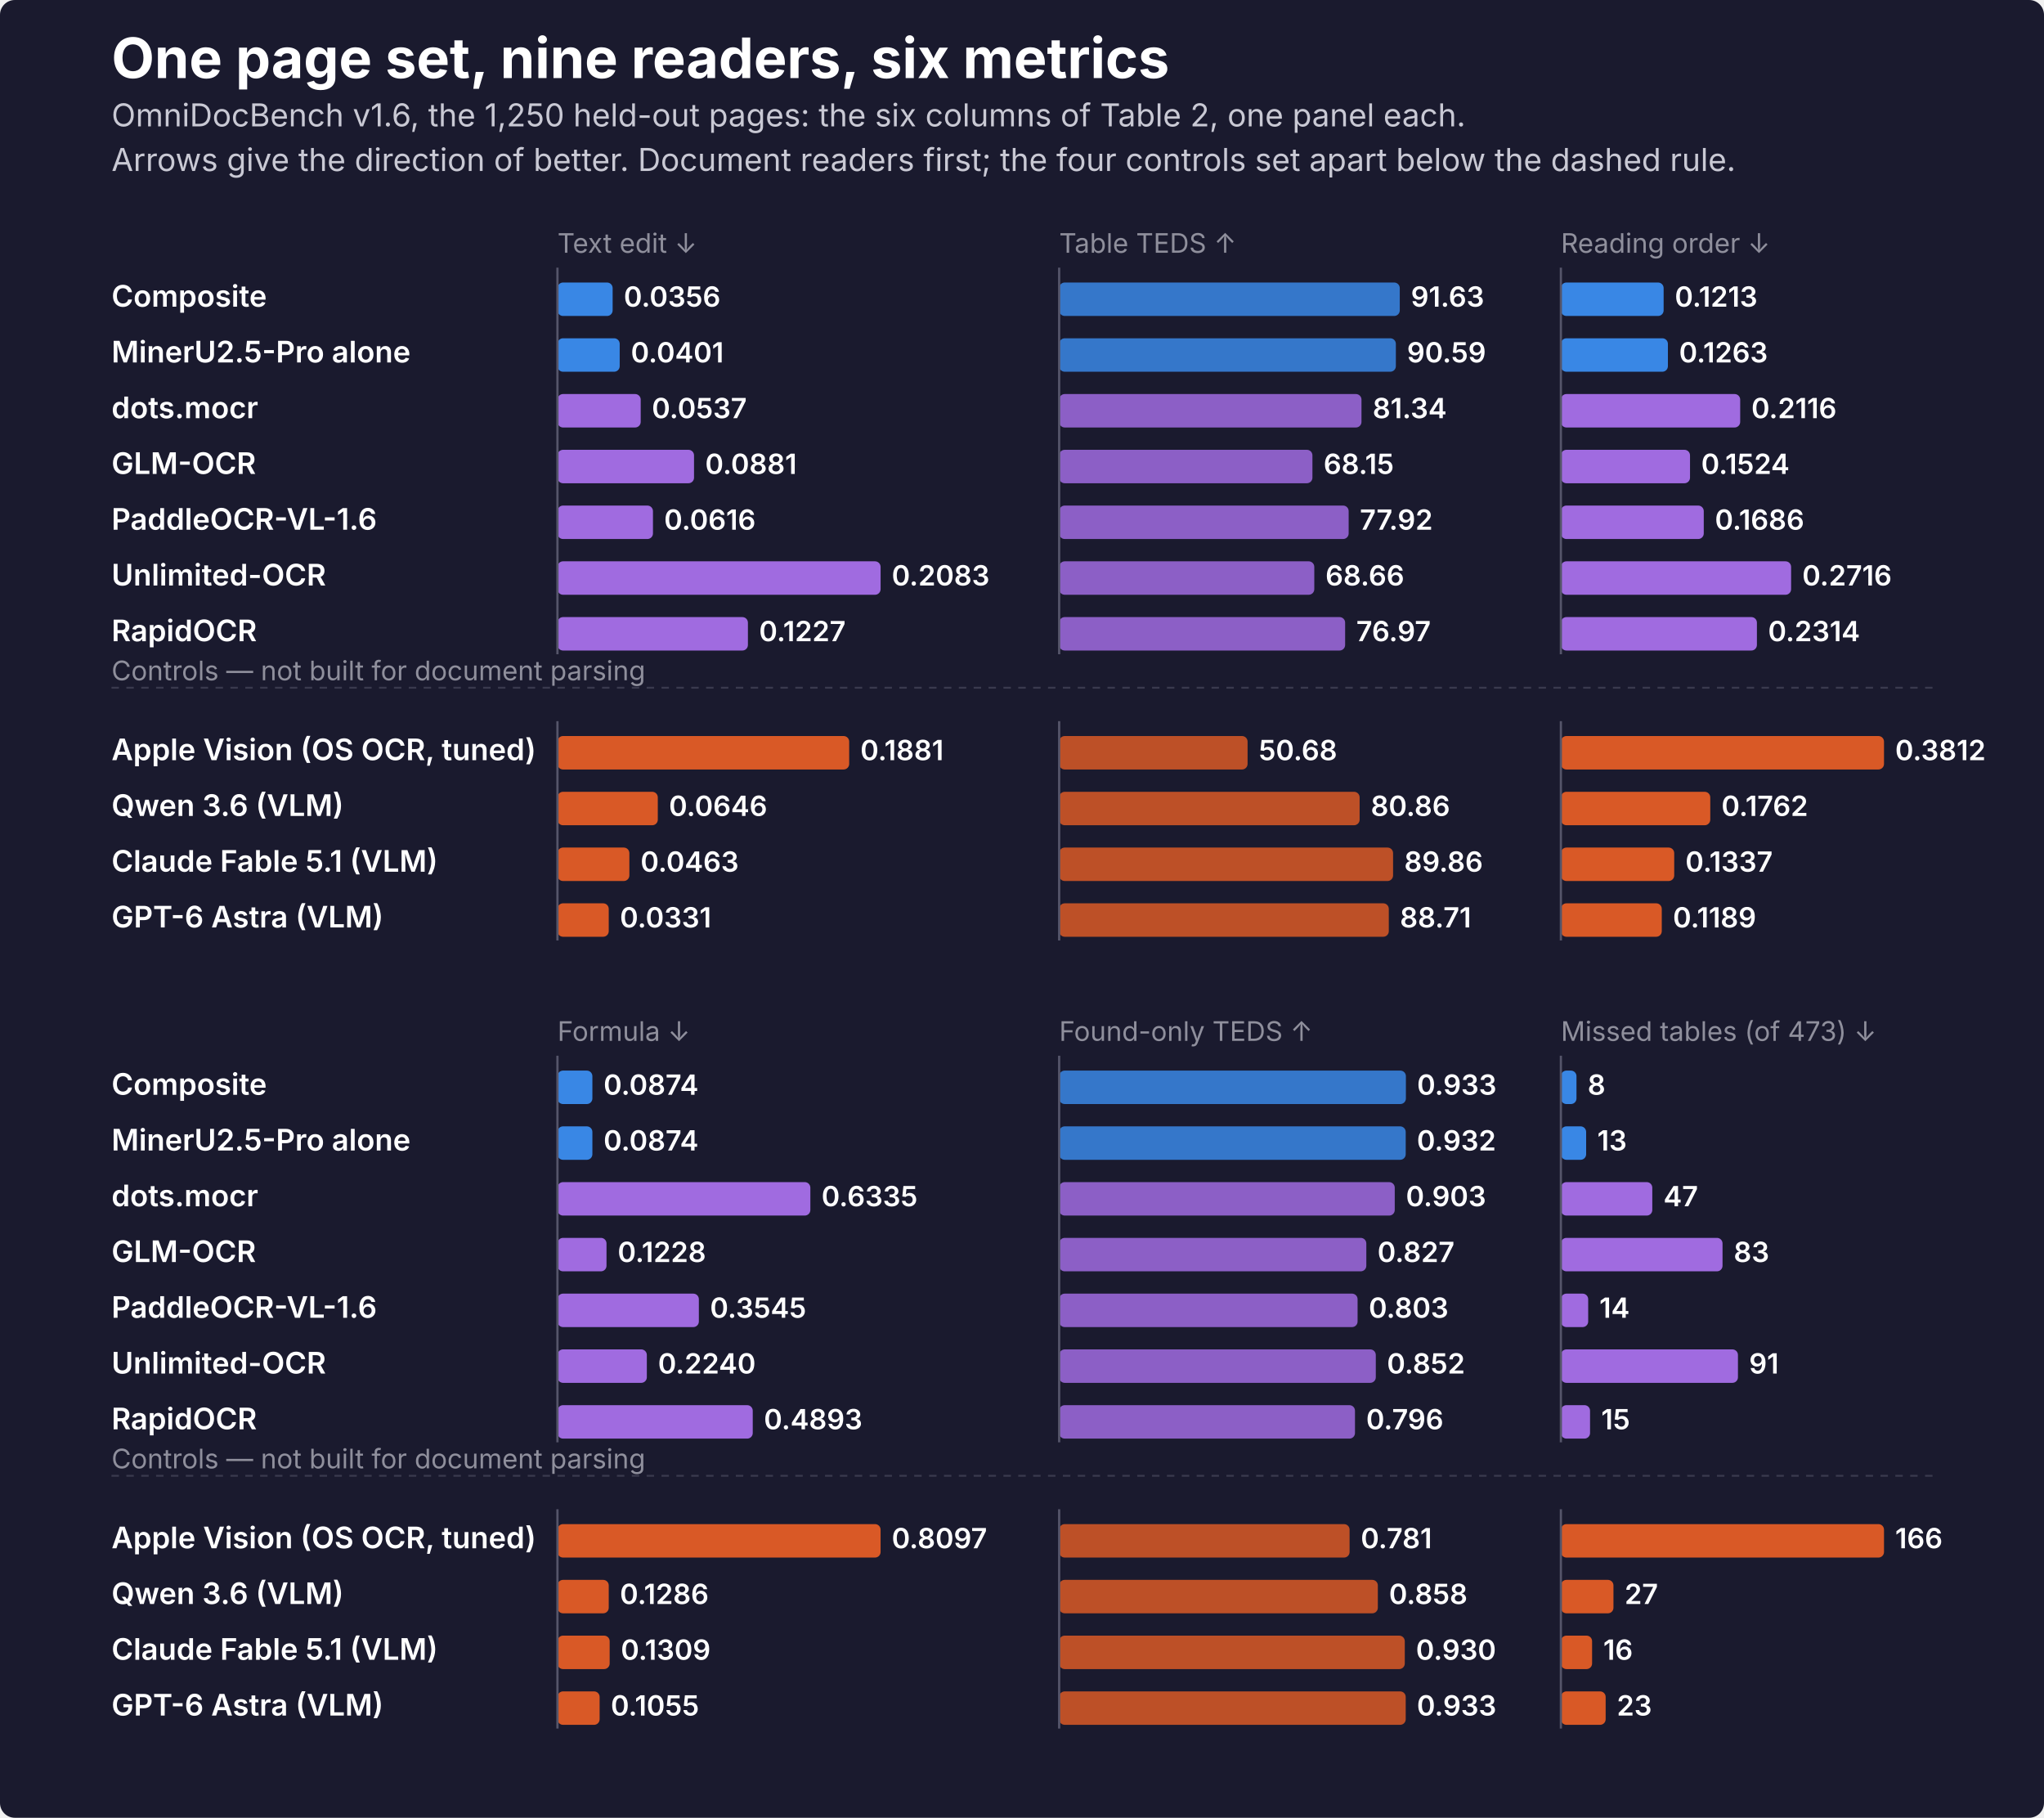
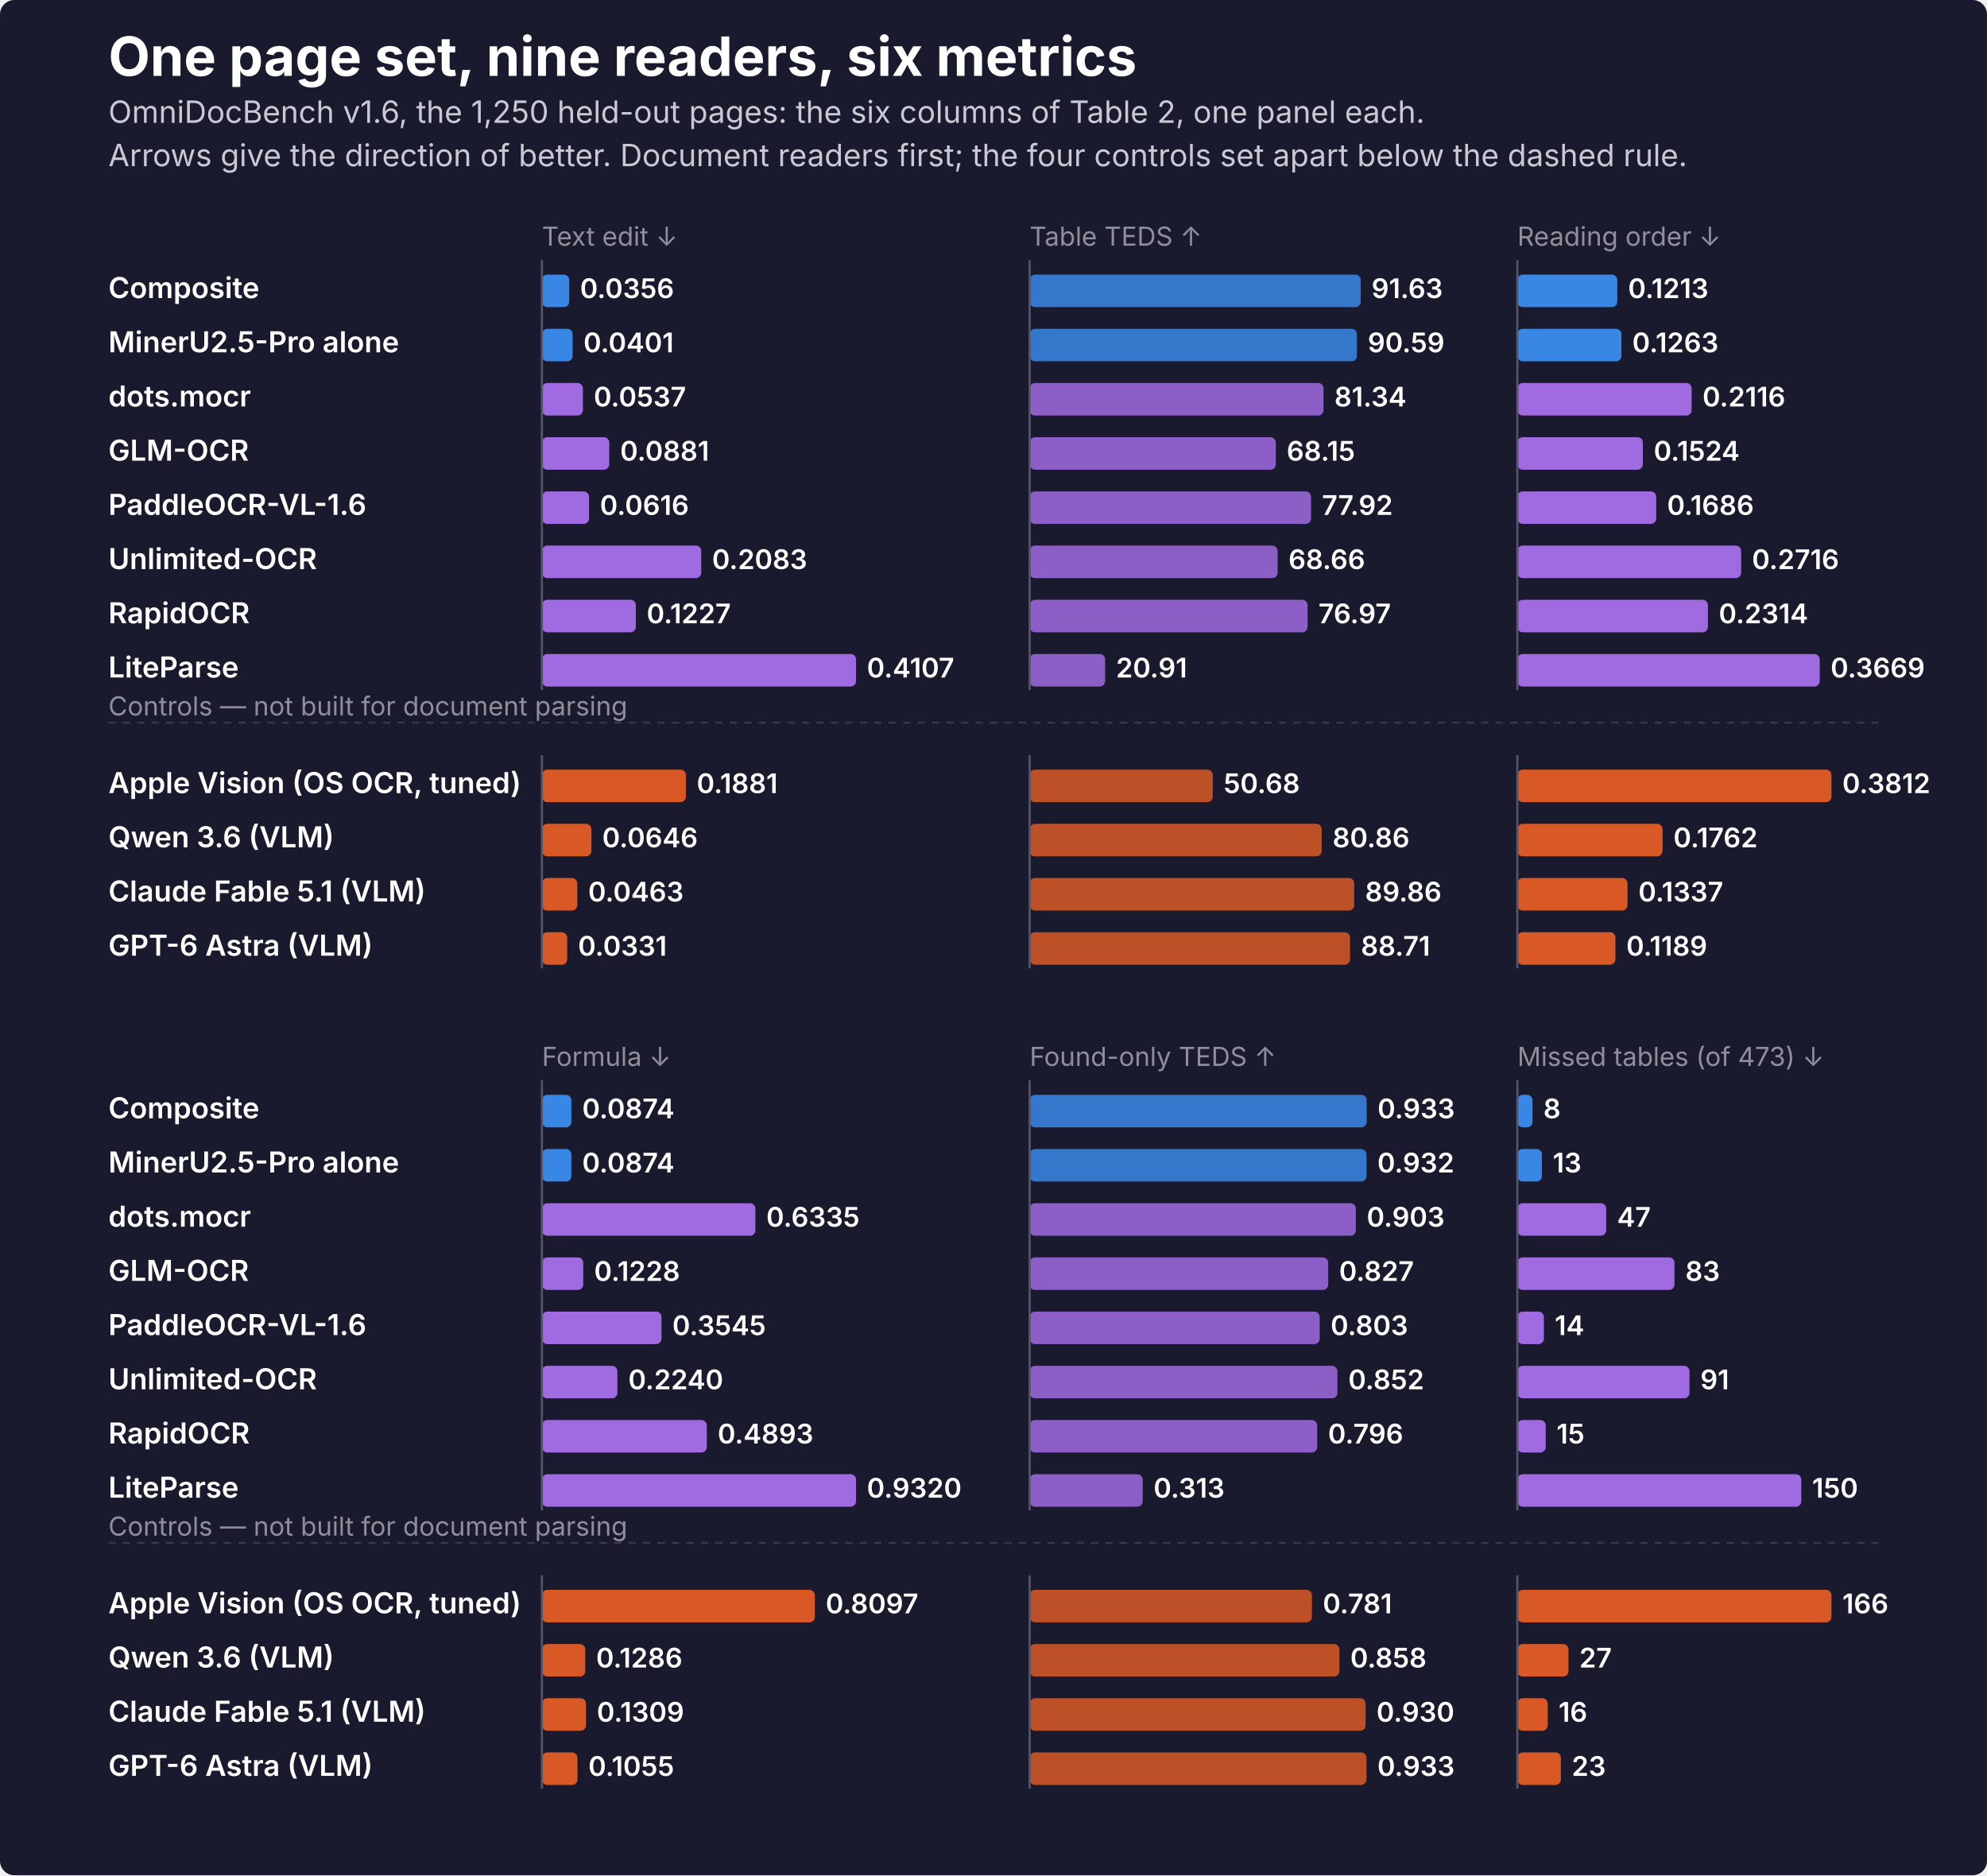
- <svg xmlns="http://www.w3.org/2000/svg" width="1100" height="978" viewBox="0 0 1100 978">
+ <svg xmlns="http://www.w3.org/2000/svg" width="1100" height="1038" viewBox="0 0 1100 1038">
  <rect width="100%" height="100%" fill="#1a1a2e" rx="8" />
  <style>
text { font-family: -apple-system, BlinkMacSystemFont, "Segoe UI", sans-serif; fill: #c9c9d4; font-size: 16px; }
.title { font-size: 30px; font-weight: 700; fill: #ffffff; }
.subtitle { font-size: 17px; fill: #c9c9d4; }
.lab { fill: #ffffff; font-weight: 600; }
.tick { font-size: 14.5px; fill: #8f8f9c; }
.val { font-weight: 600; font-size: 15px; fill: #ffffff; }
.axis { stroke: #55556a; stroke-width: 1.2; }
.grid { stroke: #3a3a4e; stroke-width: 1; }
</style>
  <text class="title" x="60" y="42">One page set, nine readers, six metrics</text>
  <text class="subtitle" x="60" y="68">OmniDocBench v1.6, the 1,250 held-out pages: the six columns of Table 2, one panel each.</text>
  <text class="subtitle" x="60" y="92">Arrows give the direction of better. Document readers first; the four controls set apart below the dashed rule.</text>
  <text class="tick" x="300" y="136">Text edit ↓</text>
  <text class="lab" x="60" y="165" font-size="14.5">Composite</text>
-   <rect x="300" y="152" width="29.7" height="18" rx="3" fill="#3987e5" opacity="1" />
-   <text class="val" x="335.7" y="165" font-size="13.5">0.0356</text>
+   <rect x="300" y="152" width="15.1" height="18" rx="3" fill="#3987e5" opacity="1" />
+   <text class="val" x="321.1" y="165" font-size="13.5">0.0356</text>
  <text class="lab" x="60" y="195" font-size="14.5">MinerU2.5-Pro alone</text>
-   <rect x="300" y="182" width="33.5" height="18" rx="3" fill="#3987e5" opacity="1" />
-   <text class="val" x="339.5" y="195" font-size="13.5">0.0401</text>
+   <rect x="300" y="182" width="17.0" height="18" rx="3" fill="#3987e5" opacity="1" />
+   <text class="val" x="323.0" y="195" font-size="13.5">0.0401</text>
  <text class="lab" x="60" y="225" font-size="14.5">dots.mocr</text>
-   <rect x="300" y="212" width="44.8" height="18" rx="3" fill="#a06be0" opacity="1" />
-   <text class="val" x="350.8" y="225" font-size="13.5">0.0537</text>
+   <rect x="300" y="212" width="22.7" height="18" rx="3" fill="#a06be0" opacity="1" />
+   <text class="val" x="328.7" y="225" font-size="13.5">0.0537</text>
  <text class="lab" x="60" y="255" font-size="14.5">GLM-OCR</text>
-   <rect x="300" y="242" width="73.5" height="18" rx="3" fill="#a06be0" opacity="1" />
-   <text class="val" x="379.5" y="255" font-size="13.5">0.0881</text>
+   <rect x="300" y="242" width="37.3" height="18" rx="3" fill="#a06be0" opacity="1" />
+   <text class="val" x="343.3" y="255" font-size="13.5">0.0881</text>
  <text class="lab" x="60" y="285" font-size="14.5">PaddleOCR-VL-1.6</text>
-   <rect x="300" y="272" width="51.4" height="18" rx="3" fill="#a06be0" opacity="1" />
-   <text class="val" x="357.4" y="285" font-size="13.5">0.0616</text>
+   <rect x="300" y="272" width="26.1" height="18" rx="3" fill="#a06be0" opacity="1" />
+   <text class="val" x="332.1" y="285" font-size="13.5">0.0616</text>
  <text class="lab" x="60" y="315" font-size="14.5">Unlimited-OCR</text>
-   <rect x="300" y="302" width="173.9" height="18" rx="3" fill="#a06be0" opacity="1" />
-   <text class="val" x="479.9" y="315" font-size="13.5">0.2083</text>
+   <rect x="300" y="302" width="88.2" height="18" rx="3" fill="#a06be0" opacity="1" />
+   <text class="val" x="394.2" y="315" font-size="13.5">0.2083</text>
  <text class="lab" x="60" y="345" font-size="14.5">RapidOCR</text>
-   <rect x="300" y="332" width="102.5" height="18" rx="3" fill="#a06be0" opacity="1" />
-   <text class="val" x="408.5" y="345" font-size="13.5">0.1227</text>
-   <text class="tick" x="60" y="366">Controls — not built for document parsing</text>
-   <line class="grid" x1="60" y1="370" x2="1040" y2="370" stroke-dasharray="4 4" />
-   <text class="lab" x="60" y="409" font-size="14.5">Apple Vision (OS OCR, tuned)</text>
-   <rect x="300" y="396" width="157.0" height="18" rx="3" fill="#d95926" opacity="1" />
-   <text class="val" x="463.0" y="409" font-size="13.5">0.1881</text>
-   <text class="lab" x="60" y="439" font-size="14.5">Qwen 3.6 (VLM)</text>
-   <rect x="300" y="426" width="54.0" height="18" rx="3" fill="#d95926" opacity="1" />
-   <text class="val" x="360.0" y="439" font-size="13.5">0.0646</text>
-   <text class="lab" x="60" y="469" font-size="14.5">Claude Fable 5.1 (VLM)</text>
-   <rect x="300" y="456" width="38.7" height="18" rx="3" fill="#d95926" opacity="1" />
-   <text class="val" x="344.7" y="469" font-size="13.5">0.0463</text>
-   <text class="lab" x="60" y="499" font-size="14.5">GPT-6 Astra (VLM)</text>
-   <rect x="300" y="486" width="27.6" height="18" rx="3" fill="#d95926" opacity="1" />
-   <text class="val" x="333.6" y="499" font-size="13.5">0.0331</text>
-   <line class="axis" x1="300" y1="144" x2="300" y2="352" />
-   <line class="axis" x1="300" y1="388" x2="300" y2="506" />
+   <rect x="300" y="332" width="52.0" height="18" rx="3" fill="#a06be0" opacity="1" />
+   <text class="val" x="358.0" y="345" font-size="13.5">0.1227</text>
+   <text class="lab" x="60" y="375" font-size="14.5">LiteParse</text>
+   <rect x="300" y="362" width="173.9" height="18" rx="3" fill="#a06be0" opacity="1" />
+   <text class="val" x="479.9" y="375" font-size="13.5">0.4107</text>
+   <text class="tick" x="60" y="396">Controls — not built for document parsing</text>
+   <line class="grid" x1="60" y1="400" x2="1040" y2="400" stroke-dasharray="4 4" />
+   <text class="lab" x="60" y="439" font-size="14.5">Apple Vision (OS OCR, tuned)</text>
+   <rect x="300" y="426" width="79.7" height="18" rx="3" fill="#d95926" opacity="1" />
+   <text class="val" x="385.7" y="439" font-size="13.5">0.1881</text>
+   <text class="lab" x="60" y="469" font-size="14.5">Qwen 3.6 (VLM)</text>
+   <rect x="300" y="456" width="27.4" height="18" rx="3" fill="#d95926" opacity="1" />
+   <text class="val" x="333.4" y="469" font-size="13.5">0.0646</text>
+   <text class="lab" x="60" y="499" font-size="14.5">Claude Fable 5.1 (VLM)</text>
+   <rect x="300" y="486" width="19.6" height="18" rx="3" fill="#d95926" opacity="1" />
+   <text class="val" x="325.6" y="499" font-size="13.5">0.0463</text>
+   <text class="lab" x="60" y="529" font-size="14.5">GPT-6 Astra (VLM)</text>
+   <rect x="300" y="516" width="14.0" height="18" rx="3" fill="#d95926" opacity="1" />
+   <text class="val" x="320.0" y="529" font-size="13.5">0.0331</text>
+   <line class="axis" x1="300" y1="144" x2="300" y2="382" />
+   <line class="axis" x1="300" y1="418" x2="300" y2="536" />
  <text class="tick" x="570" y="136">Table TEDS ↑</text>
  <rect x="570" y="152" width="183.3" height="18" rx="3" fill="#3987e5" opacity="0.85" />
  <text class="val" x="759.3" y="165" font-size="13.5">91.63</text>
  <rect x="570" y="182" width="181.2" height="18" rx="3" fill="#3987e5" opacity="0.85" />
  <text class="val" x="757.2" y="195" font-size="13.5">90.59</text>
  <rect x="570" y="212" width="162.7" height="18" rx="3" fill="#a06be0" opacity="0.85" />
  <text class="val" x="738.7" y="225" font-size="13.5">81.34</text>
  <rect x="570" y="242" width="136.3" height="18" rx="3" fill="#a06be0" opacity="0.85" />
  <text class="val" x="712.3" y="255" font-size="13.5">68.15</text>
  <rect x="570" y="272" width="155.8" height="18" rx="3" fill="#a06be0" opacity="0.85" />
  <text class="val" x="731.8" y="285" font-size="13.5">77.92</text>
  <rect x="570" y="302" width="137.3" height="18" rx="3" fill="#a06be0" opacity="0.85" />
  <text class="val" x="713.3" y="315" font-size="13.5">68.66</text>
  <rect x="570" y="332" width="153.9" height="18" rx="3" fill="#a06be0" opacity="0.85" />
  <text class="val" x="729.9" y="345" font-size="13.5">76.97</text>
-   <rect x="570" y="396" width="101.4" height="18" rx="3" fill="#d95926" opacity="0.85" />
-   <text class="val" x="677.4" y="409" font-size="13.5">50.68</text>
-   <rect x="570" y="426" width="161.7" height="18" rx="3" fill="#d95926" opacity="0.85" />
-   <text class="val" x="737.7" y="439" font-size="13.5">80.86</text>
-   <rect x="570" y="456" width="179.7" height="18" rx="3" fill="#d95926" opacity="0.85" />
-   <text class="val" x="755.7" y="469" font-size="13.5">89.86</text>
-   <rect x="570" y="486" width="177.4" height="18" rx="3" fill="#d95926" opacity="0.85" />
-   <text class="val" x="753.4" y="499" font-size="13.5">88.71</text>
-   <line class="axis" x1="570" y1="144" x2="570" y2="352" />
-   <line class="axis" x1="570" y1="388" x2="570" y2="506" />
+   <rect x="570" y="362" width="41.8" height="18" rx="3" fill="#a06be0" opacity="0.85" />
+   <text class="val" x="617.8" y="375" font-size="13.5">20.91</text>
+   <rect x="570" y="426" width="101.4" height="18" rx="3" fill="#d95926" opacity="0.85" />
+   <text class="val" x="677.4" y="439" font-size="13.5">50.68</text>
+   <rect x="570" y="456" width="161.7" height="18" rx="3" fill="#d95926" opacity="0.85" />
+   <text class="val" x="737.7" y="469" font-size="13.5">80.86</text>
+   <rect x="570" y="486" width="179.7" height="18" rx="3" fill="#d95926" opacity="0.85" />
+   <text class="val" x="755.7" y="499" font-size="13.5">89.86</text>
+   <rect x="570" y="516" width="177.4" height="18" rx="3" fill="#d95926" opacity="0.85" />
+   <text class="val" x="753.4" y="529" font-size="13.5">88.71</text>
+   <line class="axis" x1="570" y1="144" x2="570" y2="382" />
+   <line class="axis" x1="570" y1="418" x2="570" y2="536" />
  <text class="tick" x="840" y="136">Reading order ↓</text>
  <rect x="840" y="152" width="55.3" height="18" rx="3" fill="#3987e5" opacity="1" />
  <text class="val" x="901.3" y="165" font-size="13.5">0.1213</text>
  <rect x="840" y="182" width="57.6" height="18" rx="3" fill="#3987e5" opacity="1" />
  <text class="val" x="903.6" y="195" font-size="13.5">0.1263</text>
  <rect x="840" y="212" width="96.5" height="18" rx="3" fill="#a06be0" opacity="1" />
  <text class="val" x="942.5" y="225" font-size="13.5">0.2116</text>
  <rect x="840" y="242" width="69.5" height="18" rx="3" fill="#a06be0" opacity="1" />
  <text class="val" x="915.5" y="255" font-size="13.5">0.1524</text>
  <rect x="840" y="272" width="76.9" height="18" rx="3" fill="#a06be0" opacity="1" />
  <text class="val" x="922.9" y="285" font-size="13.5">0.1686</text>
  <rect x="840" y="302" width="123.9" height="18" rx="3" fill="#a06be0" opacity="1" />
  <text class="val" x="969.9" y="315" font-size="13.5">0.2716</text>
  <rect x="840" y="332" width="105.5" height="18" rx="3" fill="#a06be0" opacity="1" />
  <text class="val" x="951.5" y="345" font-size="13.5">0.2314</text>
-   <rect x="840" y="396" width="173.9" height="18" rx="3" fill="#d95926" opacity="1" />
-   <text class="val" x="1019.9" y="409" font-size="13.5">0.3812</text>
-   <rect x="840" y="426" width="80.4" height="18" rx="3" fill="#d95926" opacity="1" />
-   <text class="val" x="926.4" y="439" font-size="13.5">0.1762</text>
-   <rect x="840" y="456" width="61.0" height="18" rx="3" fill="#d95926" opacity="1" />
-   <text class="val" x="907.0" y="469" font-size="13.5">0.1337</text>
-   <rect x="840" y="486" width="54.3" height="18" rx="3" fill="#d95926" opacity="1" />
-   <text class="val" x="900.3" y="499" font-size="13.5">0.1189</text>
-   <line class="axis" x1="840" y1="144" x2="840" y2="352" />
-   <line class="axis" x1="840" y1="388" x2="840" y2="506" />
-   <text class="tick" x="300" y="560">Formula ↓</text>
-   <text class="lab" x="60" y="589" font-size="14.5">Composite</text>
-   <rect x="300" y="576" width="18.8" height="18" rx="3" fill="#3987e5" opacity="1" />
-   <text class="val" x="324.8" y="589" font-size="13.5">0.0874</text>
-   <text class="lab" x="60" y="619" font-size="14.5">MinerU2.5-Pro alone</text>
-   <rect x="300" y="606" width="18.8" height="18" rx="3" fill="#3987e5" opacity="1" />
-   <text class="val" x="324.8" y="619" font-size="13.5">0.0874</text>
-   <text class="lab" x="60" y="649" font-size="14.5">dots.mocr</text>
-   <rect x="300" y="636" width="136.1" height="18" rx="3" fill="#a06be0" opacity="1" />
-   <text class="val" x="442.1" y="649" font-size="13.5">0.6335</text>
-   <text class="lab" x="60" y="679" font-size="14.5">GLM-OCR</text>
-   <rect x="300" y="666" width="26.4" height="18" rx="3" fill="#a06be0" opacity="1" />
-   <text class="val" x="332.4" y="679" font-size="13.5">0.1228</text>
-   <text class="lab" x="60" y="709" font-size="14.5">PaddleOCR-VL-1.6</text>
-   <rect x="300" y="696" width="76.1" height="18" rx="3" fill="#a06be0" opacity="1" />
-   <text class="val" x="382.1" y="709" font-size="13.5">0.3545</text>
-   <text class="lab" x="60" y="739" font-size="14.5">Unlimited-OCR</text>
-   <rect x="300" y="726" width="48.1" height="18" rx="3" fill="#a06be0" opacity="1" />
-   <text class="val" x="354.1" y="739" font-size="13.5">0.2240</text>
-   <text class="lab" x="60" y="769" font-size="14.5">RapidOCR</text>
-   <rect x="300" y="756" width="105.1" height="18" rx="3" fill="#a06be0" opacity="1" />
-   <text class="val" x="411.1" y="769" font-size="13.5">0.4893</text>
-   <text class="tick" x="60" y="790">Controls — not built for document parsing</text>
-   <line class="grid" x1="60" y1="794" x2="1040" y2="794" stroke-dasharray="4 4" />
-   <text class="lab" x="60" y="833" font-size="14.5">Apple Vision (OS OCR, tuned)</text>
-   <rect x="300" y="820" width="173.9" height="18" rx="3" fill="#d95926" opacity="1" />
-   <text class="val" x="479.9" y="833" font-size="13.5">0.8097</text>
-   <text class="lab" x="60" y="863" font-size="14.5">Qwen 3.6 (VLM)</text>
-   <rect x="300" y="850" width="27.6" height="18" rx="3" fill="#d95926" opacity="1" />
-   <text class="val" x="333.6" y="863" font-size="13.5">0.1286</text>
-   <text class="lab" x="60" y="893" font-size="14.5">Claude Fable 5.1 (VLM)</text>
-   <rect x="300" y="880" width="28.1" height="18" rx="3" fill="#d95926" opacity="1" />
-   <text class="val" x="334.1" y="893" font-size="13.5">0.1309</text>
-   <text class="lab" x="60" y="923" font-size="14.5">GPT-6 Astra (VLM)</text>
-   <rect x="300" y="910" width="22.7" height="18" rx="3" fill="#d95926" opacity="1" />
-   <text class="val" x="328.7" y="923" font-size="13.5">0.1055</text>
-   <line class="axis" x1="300" y1="568" x2="300" y2="776" />
-   <line class="axis" x1="300" y1="812" x2="300" y2="930" />
-   <text class="tick" x="570" y="560">Found-only TEDS ↑</text>
-   <rect x="570" y="576" width="186.6" height="18" rx="3" fill="#3987e5" opacity="0.85" />
-   <text class="val" x="762.6" y="589" font-size="13.5">0.933</text>
-   <rect x="570" y="606" width="186.5" height="18" rx="3" fill="#3987e5" opacity="0.85" />
-   <text class="val" x="762.5" y="619" font-size="13.5">0.932</text>
-   <rect x="570" y="636" width="180.6" height="18" rx="3" fill="#a06be0" opacity="0.85" />
-   <text class="val" x="756.6" y="649" font-size="13.5">0.903</text>
-   <rect x="570" y="666" width="165.3" height="18" rx="3" fill="#a06be0" opacity="0.85" />
-   <text class="val" x="741.3" y="679" font-size="13.5">0.827</text>
-   <rect x="570" y="696" width="160.6" height="18" rx="3" fill="#a06be0" opacity="0.85" />
-   <text class="val" x="736.6" y="709" font-size="13.5">0.803</text>
-   <rect x="570" y="726" width="170.4" height="18" rx="3" fill="#a06be0" opacity="0.85" />
-   <text class="val" x="746.4" y="739" font-size="13.5">0.852</text>
-   <rect x="570" y="756" width="159.2" height="18" rx="3" fill="#a06be0" opacity="0.85" />
-   <text class="val" x="735.2" y="769" font-size="13.5">0.796</text>
-   <rect x="570" y="820" width="156.3" height="18" rx="3" fill="#d95926" opacity="0.85" />
-   <text class="val" x="732.3" y="833" font-size="13.5">0.781</text>
-   <rect x="570" y="850" width="171.5" height="18" rx="3" fill="#d95926" opacity="0.85" />
-   <text class="val" x="747.5" y="863" font-size="13.5">0.858</text>
-   <rect x="570" y="880" width="186.0" height="18" rx="3" fill="#d95926" opacity="0.85" />
-   <text class="val" x="762.0" y="893" font-size="13.5">0.930</text>
-   <rect x="570" y="910" width="186.5" height="18" rx="3" fill="#d95926" opacity="0.85" />
-   <text class="val" x="762.5" y="923" font-size="13.5">0.933</text>
-   <line class="axis" x1="570" y1="568" x2="570" y2="776" />
-   <line class="axis" x1="570" y1="812" x2="570" y2="930" />
-   <text class="tick" x="840" y="560">Missed tables (of 473) ↓</text>
-   <rect x="840" y="576" width="8.4" height="18" rx="3" fill="#3987e5" opacity="1" />
-   <text class="val" x="854.4" y="589" font-size="13.5">8</text>
-   <rect x="840" y="606" width="13.6" height="18" rx="3" fill="#3987e5" opacity="1" />
-   <text class="val" x="859.6" y="619" font-size="13.5">13</text>
-   <rect x="840" y="636" width="49.2" height="18" rx="3" fill="#a06be0" opacity="1" />
-   <text class="val" x="895.2" y="649" font-size="13.5">47</text>
-   <rect x="840" y="666" width="87.0" height="18" rx="3" fill="#a06be0" opacity="1" />
-   <text class="val" x="933.0" y="679" font-size="13.5">83</text>
-   <rect x="840" y="696" width="14.7" height="18" rx="3" fill="#a06be0" opacity="1" />
-   <text class="val" x="860.7" y="709" font-size="13.5">14</text>
-   <rect x="840" y="726" width="95.3" height="18" rx="3" fill="#a06be0" opacity="1" />
-   <text class="val" x="941.3" y="739" font-size="13.5">91</text>
-   <rect x="840" y="756" width="15.7" height="18" rx="3" fill="#a06be0" opacity="1" />
-   <text class="val" x="861.7" y="769" font-size="13.5">15</text>
-   <rect x="840" y="820" width="173.9" height="18" rx="3" fill="#d95926" opacity="1" />
-   <text class="val" x="1019.9" y="833" font-size="13.5">166</text>
-   <rect x="840" y="850" width="28.3" height="18" rx="3" fill="#d95926" opacity="1" />
-   <text class="val" x="874.3" y="863" font-size="13.5">27</text>
-   <rect x="840" y="880" width="16.8" height="18" rx="3" fill="#d95926" opacity="1" />
-   <text class="val" x="862.8" y="893" font-size="13.5">16</text>
-   <rect x="840" y="910" width="24.1" height="18" rx="3" fill="#d95926" opacity="1" />
-   <text class="val" x="870.1" y="923" font-size="13.5">23</text>
-   <line class="axis" x1="840" y1="568" x2="840" y2="776" />
-   <line class="axis" x1="840" y1="812" x2="840" y2="930" />
+   <rect x="840" y="362" width="167.4" height="18" rx="3" fill="#a06be0" opacity="1" />
+   <text class="val" x="1013.4" y="375" font-size="13.5">0.3669</text>
+   <rect x="840" y="426" width="173.9" height="18" rx="3" fill="#d95926" opacity="1" />
+   <text class="val" x="1019.9" y="439" font-size="13.5">0.3812</text>
+   <rect x="840" y="456" width="80.4" height="18" rx="3" fill="#d95926" opacity="1" />
+   <text class="val" x="926.4" y="469" font-size="13.5">0.1762</text>
+   <rect x="840" y="486" width="61.0" height="18" rx="3" fill="#d95926" opacity="1" />
+   <text class="val" x="907.0" y="499" font-size="13.5">0.1337</text>
+   <rect x="840" y="516" width="54.3" height="18" rx="3" fill="#d95926" opacity="1" />
+   <text class="val" x="900.3" y="529" font-size="13.5">0.1189</text>
+   <line class="axis" x1="840" y1="144" x2="840" y2="382" />
+   <line class="axis" x1="840" y1="418" x2="840" y2="536" />
+   <text class="tick" x="300" y="590">Formula ↓</text>
+   <text class="lab" x="60" y="619" font-size="14.5">Composite</text>
+   <rect x="300" y="606" width="16.3" height="18" rx="3" fill="#3987e5" opacity="1" />
+   <text class="val" x="322.3" y="619" font-size="13.5">0.0874</text>
+   <text class="lab" x="60" y="649" font-size="14.5">MinerU2.5-Pro alone</text>
+   <rect x="300" y="636" width="16.3" height="18" rx="3" fill="#3987e5" opacity="1" />
+   <text class="val" x="322.3" y="649" font-size="13.5">0.0874</text>
+   <text class="lab" x="60" y="679" font-size="14.5">dots.mocr</text>
+   <rect x="300" y="666" width="118.2" height="18" rx="3" fill="#a06be0" opacity="1" />
+   <text class="val" x="424.2" y="679" font-size="13.5">0.6335</text>
+   <text class="lab" x="60" y="709" font-size="14.5">GLM-OCR</text>
+   <rect x="300" y="696" width="22.9" height="18" rx="3" fill="#a06be0" opacity="1" />
+   <text class="val" x="328.9" y="709" font-size="13.5">0.1228</text>
+   <text class="lab" x="60" y="739" font-size="14.5">PaddleOCR-VL-1.6</text>
+   <rect x="300" y="726" width="66.2" height="18" rx="3" fill="#a06be0" opacity="1" />
+   <text class="val" x="372.2" y="739" font-size="13.5">0.3545</text>
+   <text class="lab" x="60" y="769" font-size="14.5">Unlimited-OCR</text>
+   <rect x="300" y="756" width="41.8" height="18" rx="3" fill="#a06be0" opacity="1" />
+   <text class="val" x="347.8" y="769" font-size="13.5">0.2240</text>
+   <text class="lab" x="60" y="799" font-size="14.5">RapidOCR</text>
+   <rect x="300" y="786" width="91.3" height="18" rx="3" fill="#a06be0" opacity="1" />
+   <text class="val" x="397.3" y="799" font-size="13.5">0.4893</text>
+   <text class="lab" x="60" y="829" font-size="14.5">LiteParse</text>
+   <rect x="300" y="816" width="173.9" height="18" rx="3" fill="#a06be0" opacity="1" />
+   <text class="val" x="479.9" y="829" font-size="13.5">0.9320</text>
+   <text class="tick" x="60" y="850">Controls — not built for document parsing</text>
+   <line class="grid" x1="60" y1="854" x2="1040" y2="854" stroke-dasharray="4 4" />
+   <text class="lab" x="60" y="893" font-size="14.5">Apple Vision (OS OCR, tuned)</text>
+   <rect x="300" y="880" width="151.1" height="18" rx="3" fill="#d95926" opacity="1" />
+   <text class="val" x="457.1" y="893" font-size="13.5">0.8097</text>
+   <text class="lab" x="60" y="923" font-size="14.5">Qwen 3.6 (VLM)</text>
+   <rect x="300" y="910" width="24.0" height="18" rx="3" fill="#d95926" opacity="1" />
+   <text class="val" x="330.0" y="923" font-size="13.5">0.1286</text>
+   <text class="lab" x="60" y="953" font-size="14.5">Claude Fable 5.1 (VLM)</text>
+   <rect x="300" y="940" width="24.4" height="18" rx="3" fill="#d95926" opacity="1" />
+   <text class="val" x="330.4" y="953" font-size="13.5">0.1309</text>
+   <text class="lab" x="60" y="983" font-size="14.5">GPT-6 Astra (VLM)</text>
+   <rect x="300" y="970" width="19.7" height="18" rx="3" fill="#d95926" opacity="1" />
+   <text class="val" x="325.7" y="983" font-size="13.5">0.1055</text>
+   <line class="axis" x1="300" y1="598" x2="300" y2="836" />
+   <line class="axis" x1="300" y1="872" x2="300" y2="990" />
+   <text class="tick" x="570" y="590">Found-only TEDS ↑</text>
+   <rect x="570" y="606" width="186.6" height="18" rx="3" fill="#3987e5" opacity="0.85" />
+   <text class="val" x="762.6" y="619" font-size="13.5">0.933</text>
+   <rect x="570" y="636" width="186.5" height="18" rx="3" fill="#3987e5" opacity="0.85" />
+   <text class="val" x="762.5" y="649" font-size="13.5">0.932</text>
+   <rect x="570" y="666" width="180.6" height="18" rx="3" fill="#a06be0" opacity="0.85" />
+   <text class="val" x="756.6" y="679" font-size="13.5">0.903</text>
+   <rect x="570" y="696" width="165.3" height="18" rx="3" fill="#a06be0" opacity="0.85" />
+   <text class="val" x="741.3" y="709" font-size="13.5">0.827</text>
+   <rect x="570" y="726" width="160.6" height="18" rx="3" fill="#a06be0" opacity="0.85" />
+   <text class="val" x="736.6" y="739" font-size="13.5">0.803</text>
+   <rect x="570" y="756" width="170.4" height="18" rx="3" fill="#a06be0" opacity="0.85" />
+   <text class="val" x="746.4" y="769" font-size="13.5">0.852</text>
+   <rect x="570" y="786" width="159.2" height="18" rx="3" fill="#a06be0" opacity="0.85" />
+   <text class="val" x="735.2" y="799" font-size="13.5">0.796</text>
+   <rect x="570" y="816" width="62.6" height="18" rx="3" fill="#a06be0" opacity="0.85" />
+   <text class="val" x="638.6" y="829" font-size="13.5">0.313</text>
+   <rect x="570" y="880" width="156.3" height="18" rx="3" fill="#d95926" opacity="0.85" />
+   <text class="val" x="732.3" y="893" font-size="13.5">0.781</text>
+   <rect x="570" y="910" width="171.5" height="18" rx="3" fill="#d95926" opacity="0.85" />
+   <text class="val" x="747.5" y="923" font-size="13.5">0.858</text>
+   <rect x="570" y="940" width="186.0" height="18" rx="3" fill="#d95926" opacity="0.85" />
+   <text class="val" x="762.0" y="953" font-size="13.5">0.930</text>
+   <rect x="570" y="970" width="186.5" height="18" rx="3" fill="#d95926" opacity="0.85" />
+   <text class="val" x="762.5" y="983" font-size="13.5">0.933</text>
+   <line class="axis" x1="570" y1="598" x2="570" y2="836" />
+   <line class="axis" x1="570" y1="872" x2="570" y2="990" />
+   <text class="tick" x="840" y="590">Missed tables (of 473) ↓</text>
+   <rect x="840" y="606" width="8.4" height="18" rx="3" fill="#3987e5" opacity="1" />
+   <text class="val" x="854.4" y="619" font-size="13.5">8</text>
+   <rect x="840" y="636" width="13.6" height="18" rx="3" fill="#3987e5" opacity="1" />
+   <text class="val" x="859.6" y="649" font-size="13.5">13</text>
+   <rect x="840" y="666" width="49.2" height="18" rx="3" fill="#a06be0" opacity="1" />
+   <text class="val" x="895.2" y="679" font-size="13.5">47</text>
+   <rect x="840" y="696" width="87.0" height="18" rx="3" fill="#a06be0" opacity="1" />
+   <text class="val" x="933.0" y="709" font-size="13.5">83</text>
+   <rect x="840" y="726" width="14.7" height="18" rx="3" fill="#a06be0" opacity="1" />
+   <text class="val" x="860.7" y="739" font-size="13.5">14</text>
+   <rect x="840" y="756" width="95.3" height="18" rx="3" fill="#a06be0" opacity="1" />
+   <text class="val" x="941.3" y="769" font-size="13.5">91</text>
+   <rect x="840" y="786" width="15.7" height="18" rx="3" fill="#a06be0" opacity="1" />
+   <text class="val" x="861.7" y="799" font-size="13.5">15</text>
+   <rect x="840" y="816" width="157.2" height="18" rx="3" fill="#a06be0" opacity="1" />
+   <text class="val" x="1003.2" y="829" font-size="13.5">150</text>
+   <rect x="840" y="880" width="173.9" height="18" rx="3" fill="#d95926" opacity="1" />
+   <text class="val" x="1019.9" y="893" font-size="13.5">166</text>
+   <rect x="840" y="910" width="28.3" height="18" rx="3" fill="#d95926" opacity="1" />
+   <text class="val" x="874.3" y="923" font-size="13.5">27</text>
+   <rect x="840" y="940" width="16.8" height="18" rx="3" fill="#d95926" opacity="1" />
+   <text class="val" x="862.8" y="953" font-size="13.5">16</text>
+   <rect x="840" y="970" width="24.1" height="18" rx="3" fill="#d95926" opacity="1" />
+   <text class="val" x="870.1" y="983" font-size="13.5">23</text>
+   <line class="axis" x1="840" y1="598" x2="840" y2="836" />
+   <line class="axis" x1="840" y1="872" x2="840" y2="990" />
</svg>
